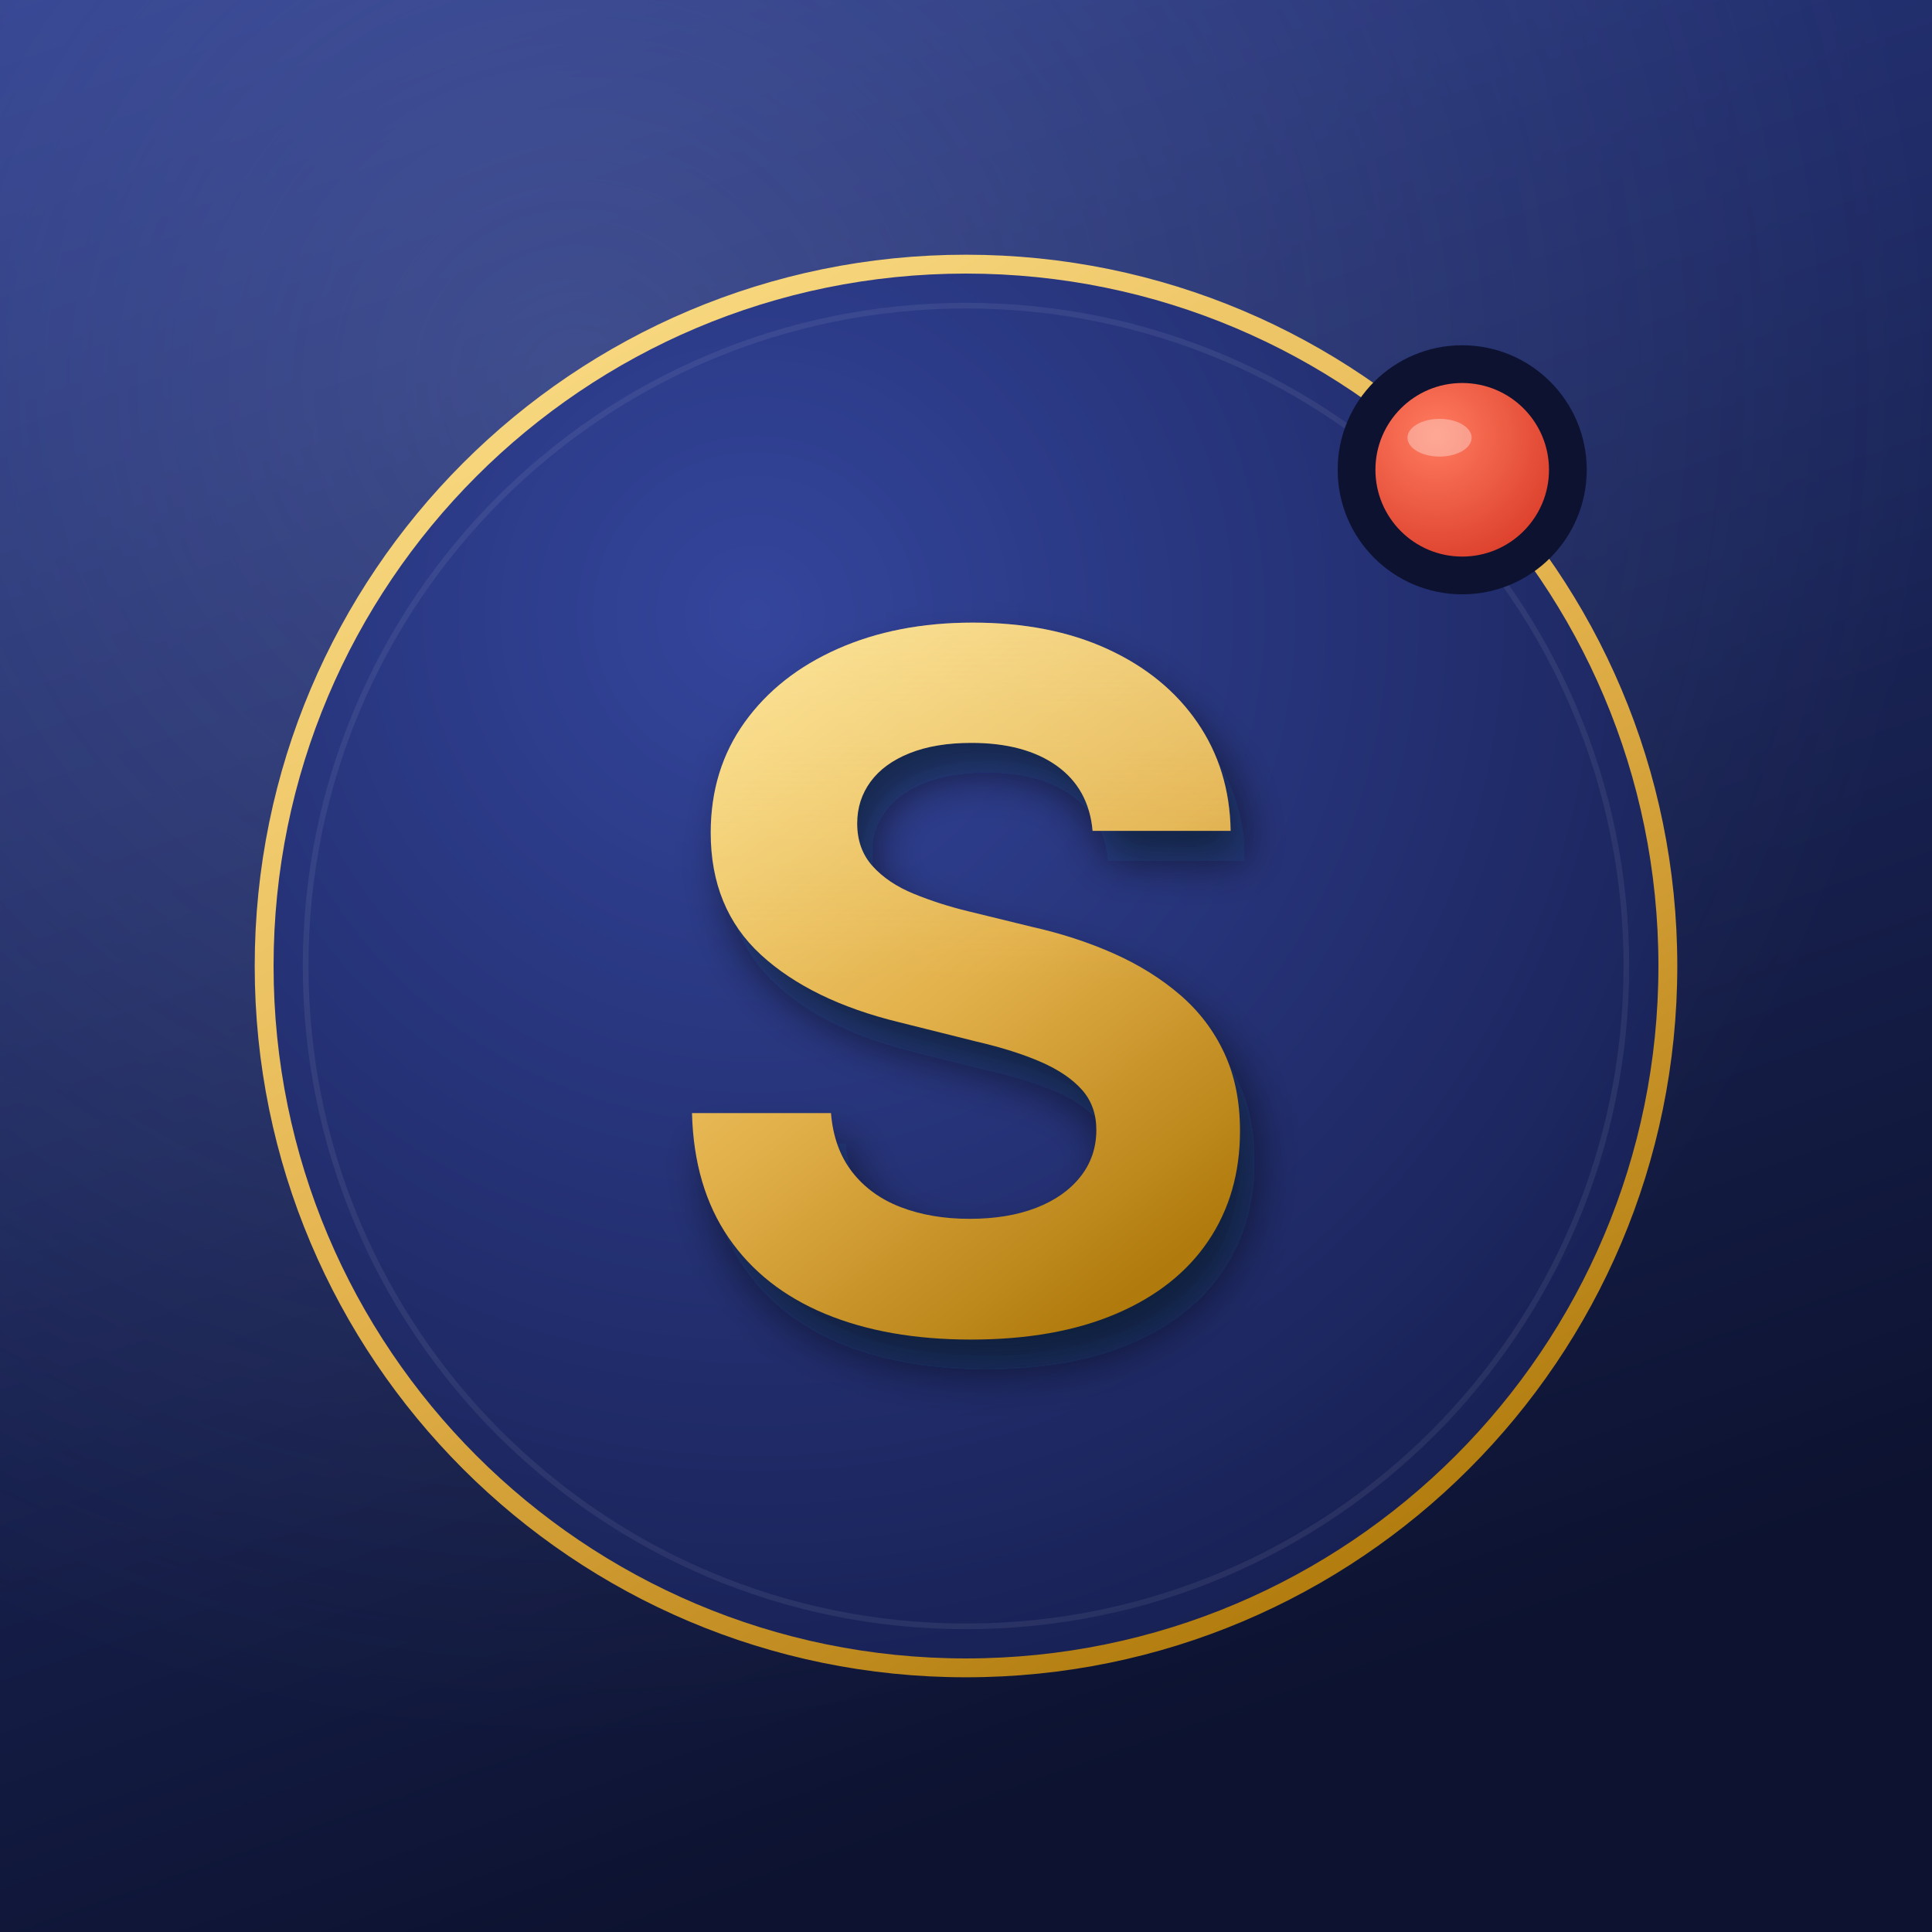
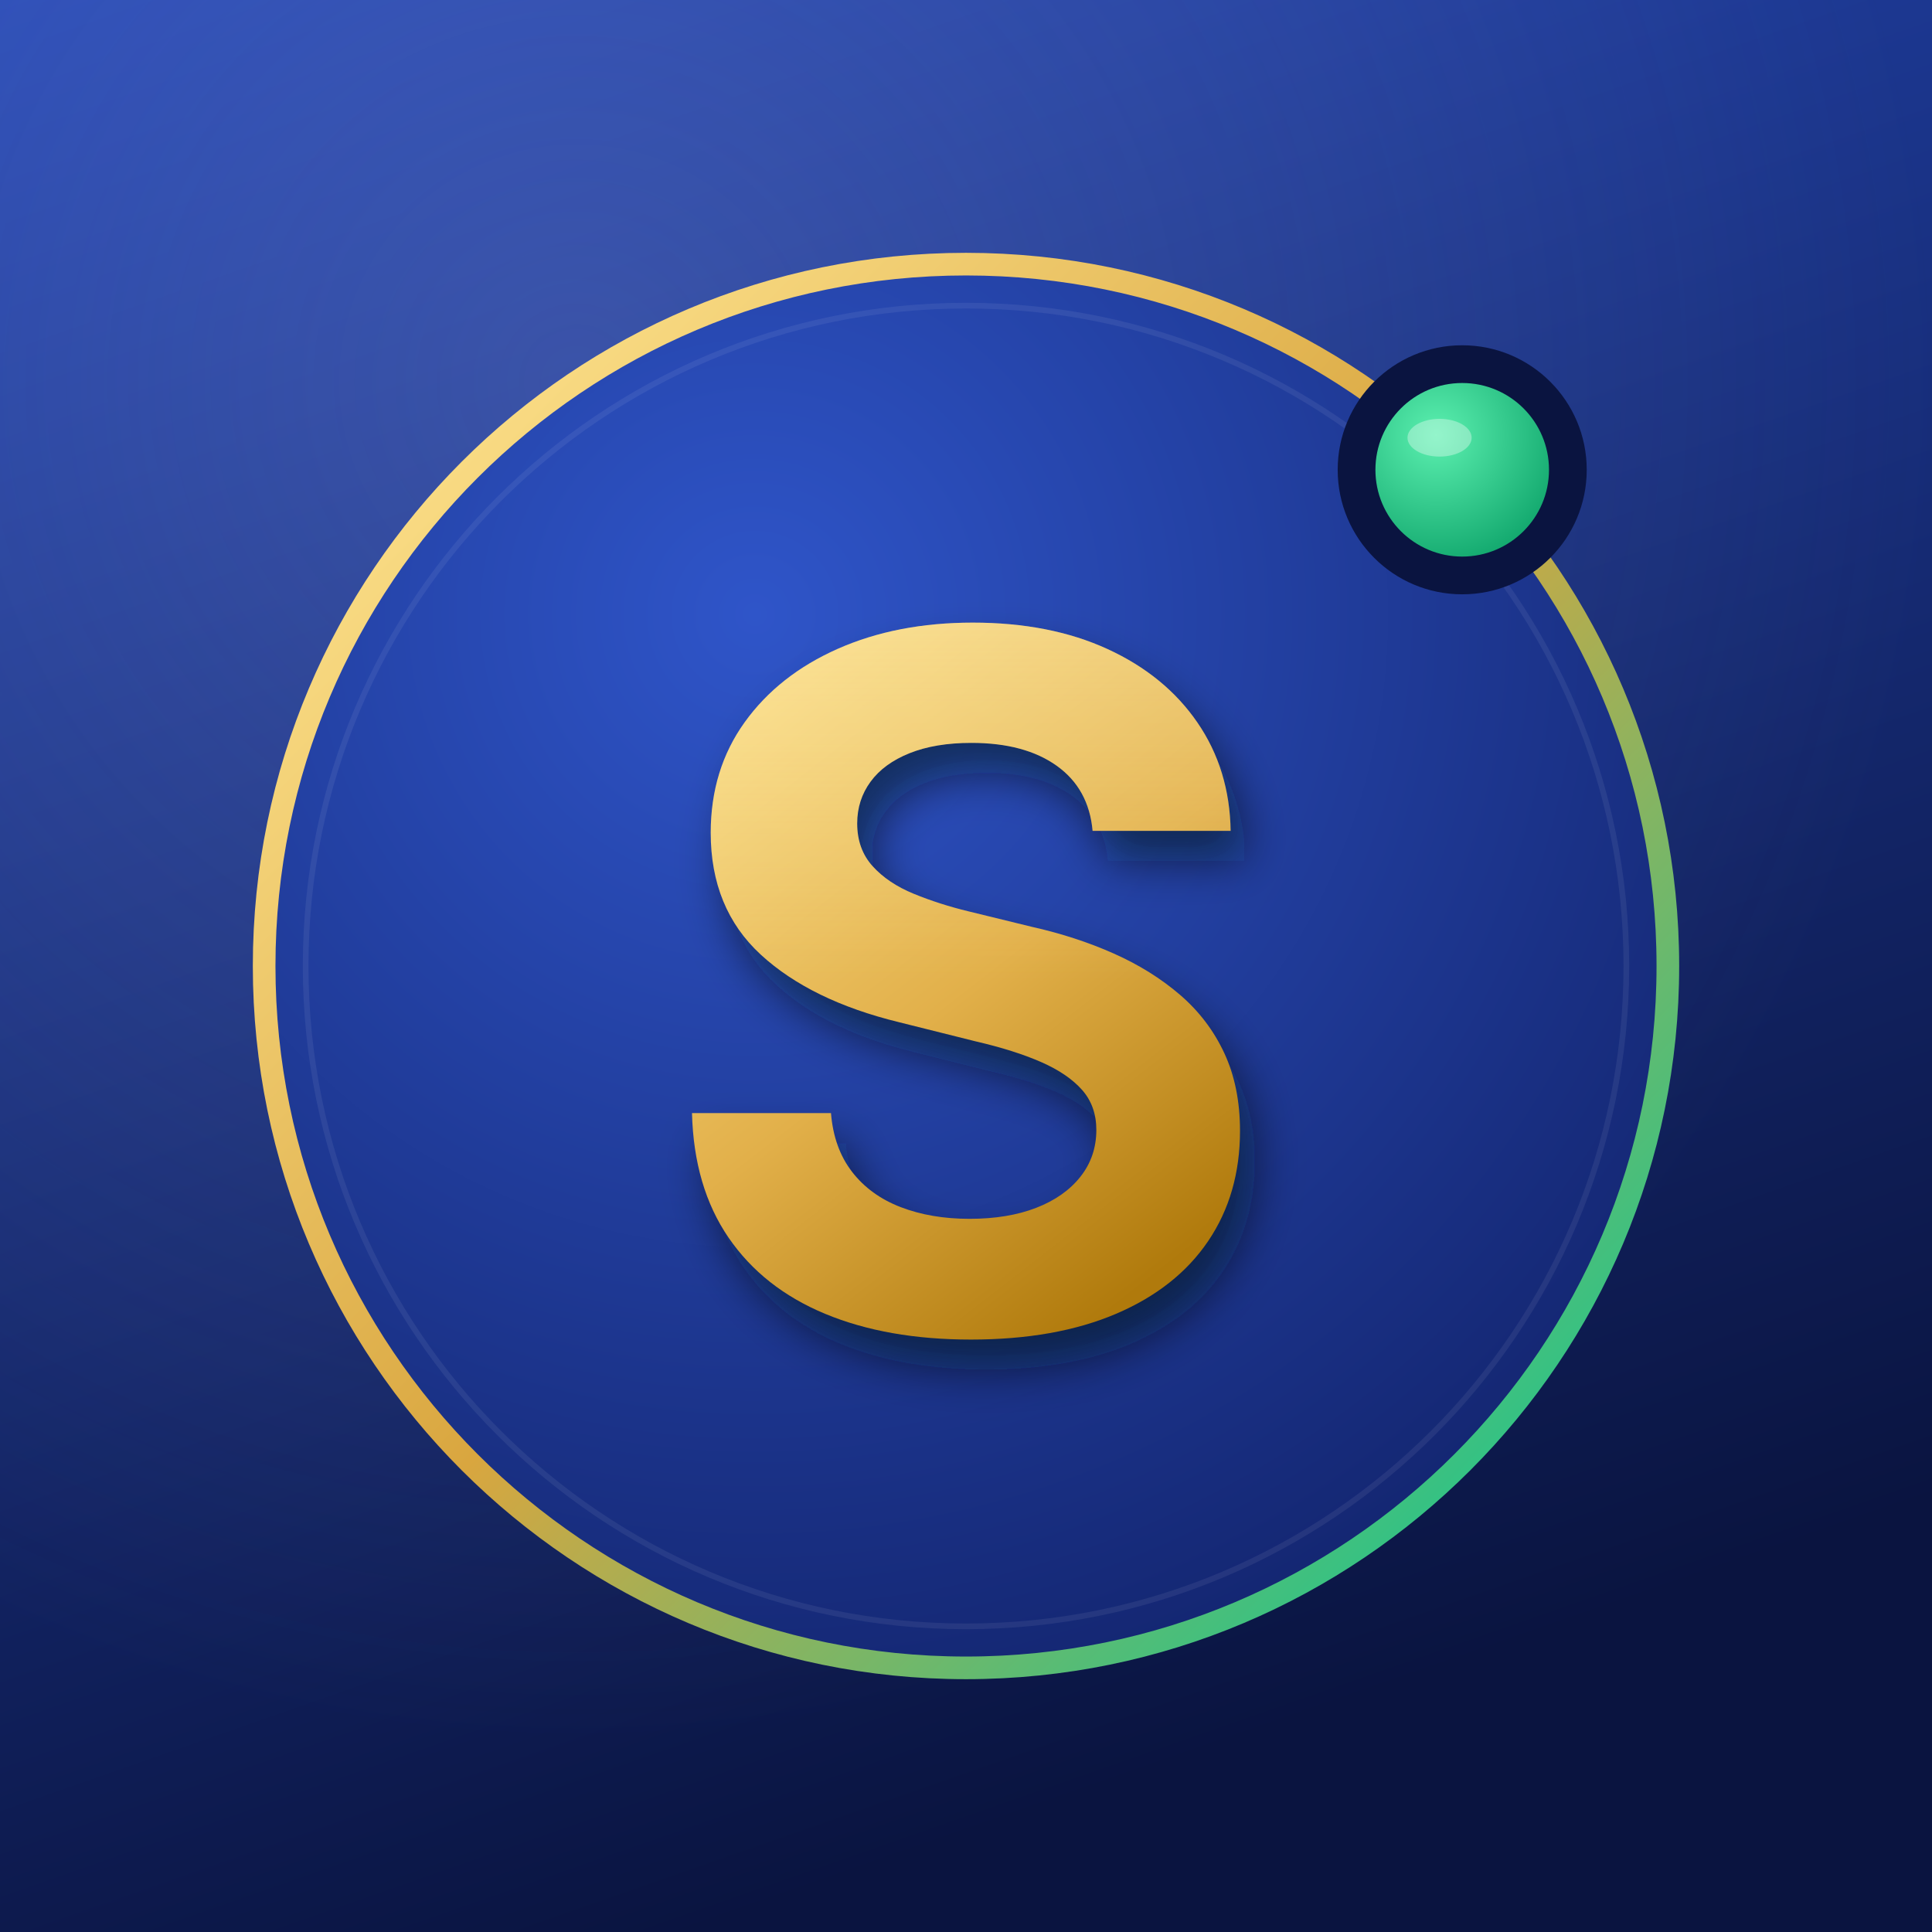
<svg xmlns="http://www.w3.org/2000/svg" viewBox="0 0 1024 1024" width="1024" height="1024">
  <defs>
    <linearGradient id="bg" x1="0" y1="0" x2="0.35" y2="1">
-       <stop offset="0" stop-color="#2C3C8A" />
-       <stop offset="1" stop-color="#0C122F" />
+       <stop offset="0" stop-color="#2447B5" />
+       <stop offset="1" stop-color="#0A1440" />
    </linearGradient>
    <radialGradient id="glow" cx="0.3" cy="0.2" r="0.7">
      <stop offset="0" stop-color="#8E9CDA" stop-opacity="0.26" />
      <stop offset="1" stop-color="#8E9CDA" stop-opacity="0" />
    </radialGradient>
    <radialGradient id="disc" cx="0.35" cy="0.25" r="0.9">
-       <stop offset="0" stop-color="#34459C" />
-       <stop offset="1" stop-color="#141C4A" />
+       <stop offset="0" stop-color="#2F55C9" />
+       <stop offset="1" stop-color="#102066" />
    </radialGradient>
    <linearGradient id="gold" x1="0.1" y1="0" x2="0.7" y2="1">
      <stop offset="0" stop-color="#FCE08A" />
      <stop offset="0.55" stop-color="#E2B04A" />
      <stop offset="1" stop-color="#B07A0C" />
    </linearGradient>
    <linearGradient id="edge" x1="0" y1="0" x2="0" y2="1">
      <stop offset="0" stop-color="#FFF4C8" stop-opacity="0.9" />
      <stop offset="0.5" stop-color="#FFF4C8" stop-opacity="0" />
    </linearGradient>
    <radialGradient id="red" cx="0.35" cy="0.3" r="0.8">
-       <stop offset="0" stop-color="#FF7B5F" />
-       <stop offset="1" stop-color="#DB3E2A" />
+       <stop offset="0" stop-color="#5CF0B0" />
+       <stop offset="1" stop-color="#0FA56B" />
    </radialGradient>
+     <linearGradient id="ring" x1="0.1" y1="0.1" x2="0.9" y2="0.9">
+       <stop offset="0" stop-color="#FCE08A" />
+       <stop offset="0.5" stop-color="#D9A63F" />
+       <stop offset="1" stop-color="#22C58B" />
+     </linearGradient>
    <filter id="soft" x="-10%" y="-10%" width="130%" height="130%">
      <feGaussianBlur stdDeviation="12" />
    </filter>
  </defs>
  <rect width="1024" height="1024" fill="url(#bg)" />
  <rect width="1024" height="1024" fill="url(#glow)" />
  <circle cx="512" cy="512" r="372" fill="url(#disc)" />
  <circle cx="512" cy="512" r="350" fill="none" stroke="#FFFFFF" stroke-opacity="0.07" stroke-width="3" />
-   <circle cx="512" cy="512" r="372" fill="none" stroke="url(#gold)" stroke-width="10" />
+   <circle cx="512" cy="512" r="372" fill="none" stroke="url(#ring)" stroke-width="12" />
  <path d="M514.604 710.0Q470.205 710.0 437.339 696.358Q404.474 682.715 386.119 655.927Q367.764 629.138 366.772 589.948H440.44Q441.928 608.551 451.602 621.077Q461.275 633.603 477.398 639.804Q493.521 646.005 513.86 646.005Q534.2 646.005 549.206 640.176Q564.213 634.347 572.646 623.681Q581.08 613.016 581.08 598.877Q581.08 586.227 573.514 577.67Q565.949 569.112 551.811 562.911Q537.672 556.71 517.333 551.997L476.654 541.828Q429.774 530.418 403.234 505.986Q376.693 481.554 376.693 441.371Q376.693 407.885 394.676 382.833Q412.659 357.781 444.037 343.89Q475.414 330 515.597 330Q556.523 330 587.033 344.014Q617.542 358.029 634.657 382.957Q651.772 407.885 652.268 440.379H579.095Q577.111 418.055 560.12 405.901Q543.129 393.747 514.852 393.747Q495.753 393.747 482.111 399.204Q468.469 404.661 461.399 414.334Q454.33 424.008 454.33 436.41Q454.33 450.052 462.516 459.106Q470.701 468.159 484.343 473.74Q497.986 479.321 513.364 483.042L546.85 491.227Q570.166 496.436 590.257 505.366Q610.349 514.295 625.479 527.317Q640.61 540.339 648.919 558.198Q657.228 576.057 657.228 599.373Q657.228 632.859 640.362 657.787Q623.495 682.715 591.497 696.358Q559.5 710.0 514.604 710.0Z" fill="#050819" fill-opacity="0.55" transform="translate(8 16)" filter="url(#soft)" />
  <path d="M514.604 710.0Q470.205 710.0 437.339 696.358Q404.474 682.715 386.119 655.927Q367.764 629.138 366.772 589.948H440.44Q441.928 608.551 451.602 621.077Q461.275 633.603 477.398 639.804Q493.521 646.005 513.86 646.005Q534.2 646.005 549.206 640.176Q564.213 634.347 572.646 623.681Q581.08 613.016 581.08 598.877Q581.08 586.227 573.514 577.67Q565.949 569.112 551.811 562.911Q537.672 556.71 517.333 551.997L476.654 541.828Q429.774 530.418 403.234 505.986Q376.693 481.554 376.693 441.371Q376.693 407.885 394.676 382.833Q412.659 357.781 444.037 343.89Q475.414 330 515.597 330Q556.523 330 587.033 344.014Q617.542 358.029 634.657 382.957Q651.772 407.885 652.268 440.379H579.095Q577.111 418.055 560.12 405.901Q543.129 393.747 514.852 393.747Q495.753 393.747 482.111 399.204Q468.469 404.661 461.399 414.334Q454.33 424.008 454.33 436.41Q454.33 450.052 462.516 459.106Q470.701 468.159 484.343 473.74Q497.986 479.321 513.364 483.042L546.85 491.227Q570.166 496.436 590.257 505.366Q610.349 514.295 625.479 527.317Q640.61 540.339 648.919 558.198Q657.228 576.057 657.228 599.373Q657.228 632.859 640.362 657.787Q623.495 682.715 591.497 696.358Q559.5 710.0 514.604 710.0Z" fill="url(#gold)" />
  <path d="M514.604 710.0Q470.205 710.0 437.339 696.358Q404.474 682.715 386.119 655.927Q367.764 629.138 366.772 589.948H440.44Q441.928 608.551 451.602 621.077Q461.275 633.603 477.398 639.804Q493.521 646.005 513.86 646.005Q534.2 646.005 549.206 640.176Q564.213 634.347 572.646 623.681Q581.08 613.016 581.08 598.877Q581.08 586.227 573.514 577.67Q565.949 569.112 551.811 562.911Q537.672 556.71 517.333 551.997L476.654 541.828Q429.774 530.418 403.234 505.986Q376.693 481.554 376.693 441.371Q376.693 407.885 394.676 382.833Q412.659 357.781 444.037 343.89Q475.414 330 515.597 330Q556.523 330 587.033 344.014Q617.542 358.029 634.657 382.957Q651.772 407.885 652.268 440.379H579.095Q577.111 418.055 560.12 405.901Q543.129 393.747 514.852 393.747Q495.753 393.747 482.111 399.204Q468.469 404.661 461.399 414.334Q454.33 424.008 454.33 436.41Q454.33 450.052 462.516 459.106Q470.701 468.159 484.343 473.74Q497.986 479.321 513.364 483.042L546.85 491.227Q570.166 496.436 590.257 505.366Q610.349 514.295 625.479 527.317Q640.61 540.339 648.919 558.198Q657.228 576.057 657.228 599.373Q657.228 632.859 640.362 657.787Q623.495 682.715 591.497 696.358Q559.5 710.0 514.604 710.0Z" fill="url(#edge)" fill-opacity="0.28" />
-   <circle cx="775" cy="249" r="66" fill="#0C122F" />
+   <circle cx="775" cy="249" r="66" fill="#0A1440" />
  <circle cx="775" cy="249" r="46" fill="url(#red)" />
  <ellipse cx="763" cy="232" rx="17" ry="10" fill="#FFFFFF" fill-opacity="0.34" />
</svg>
